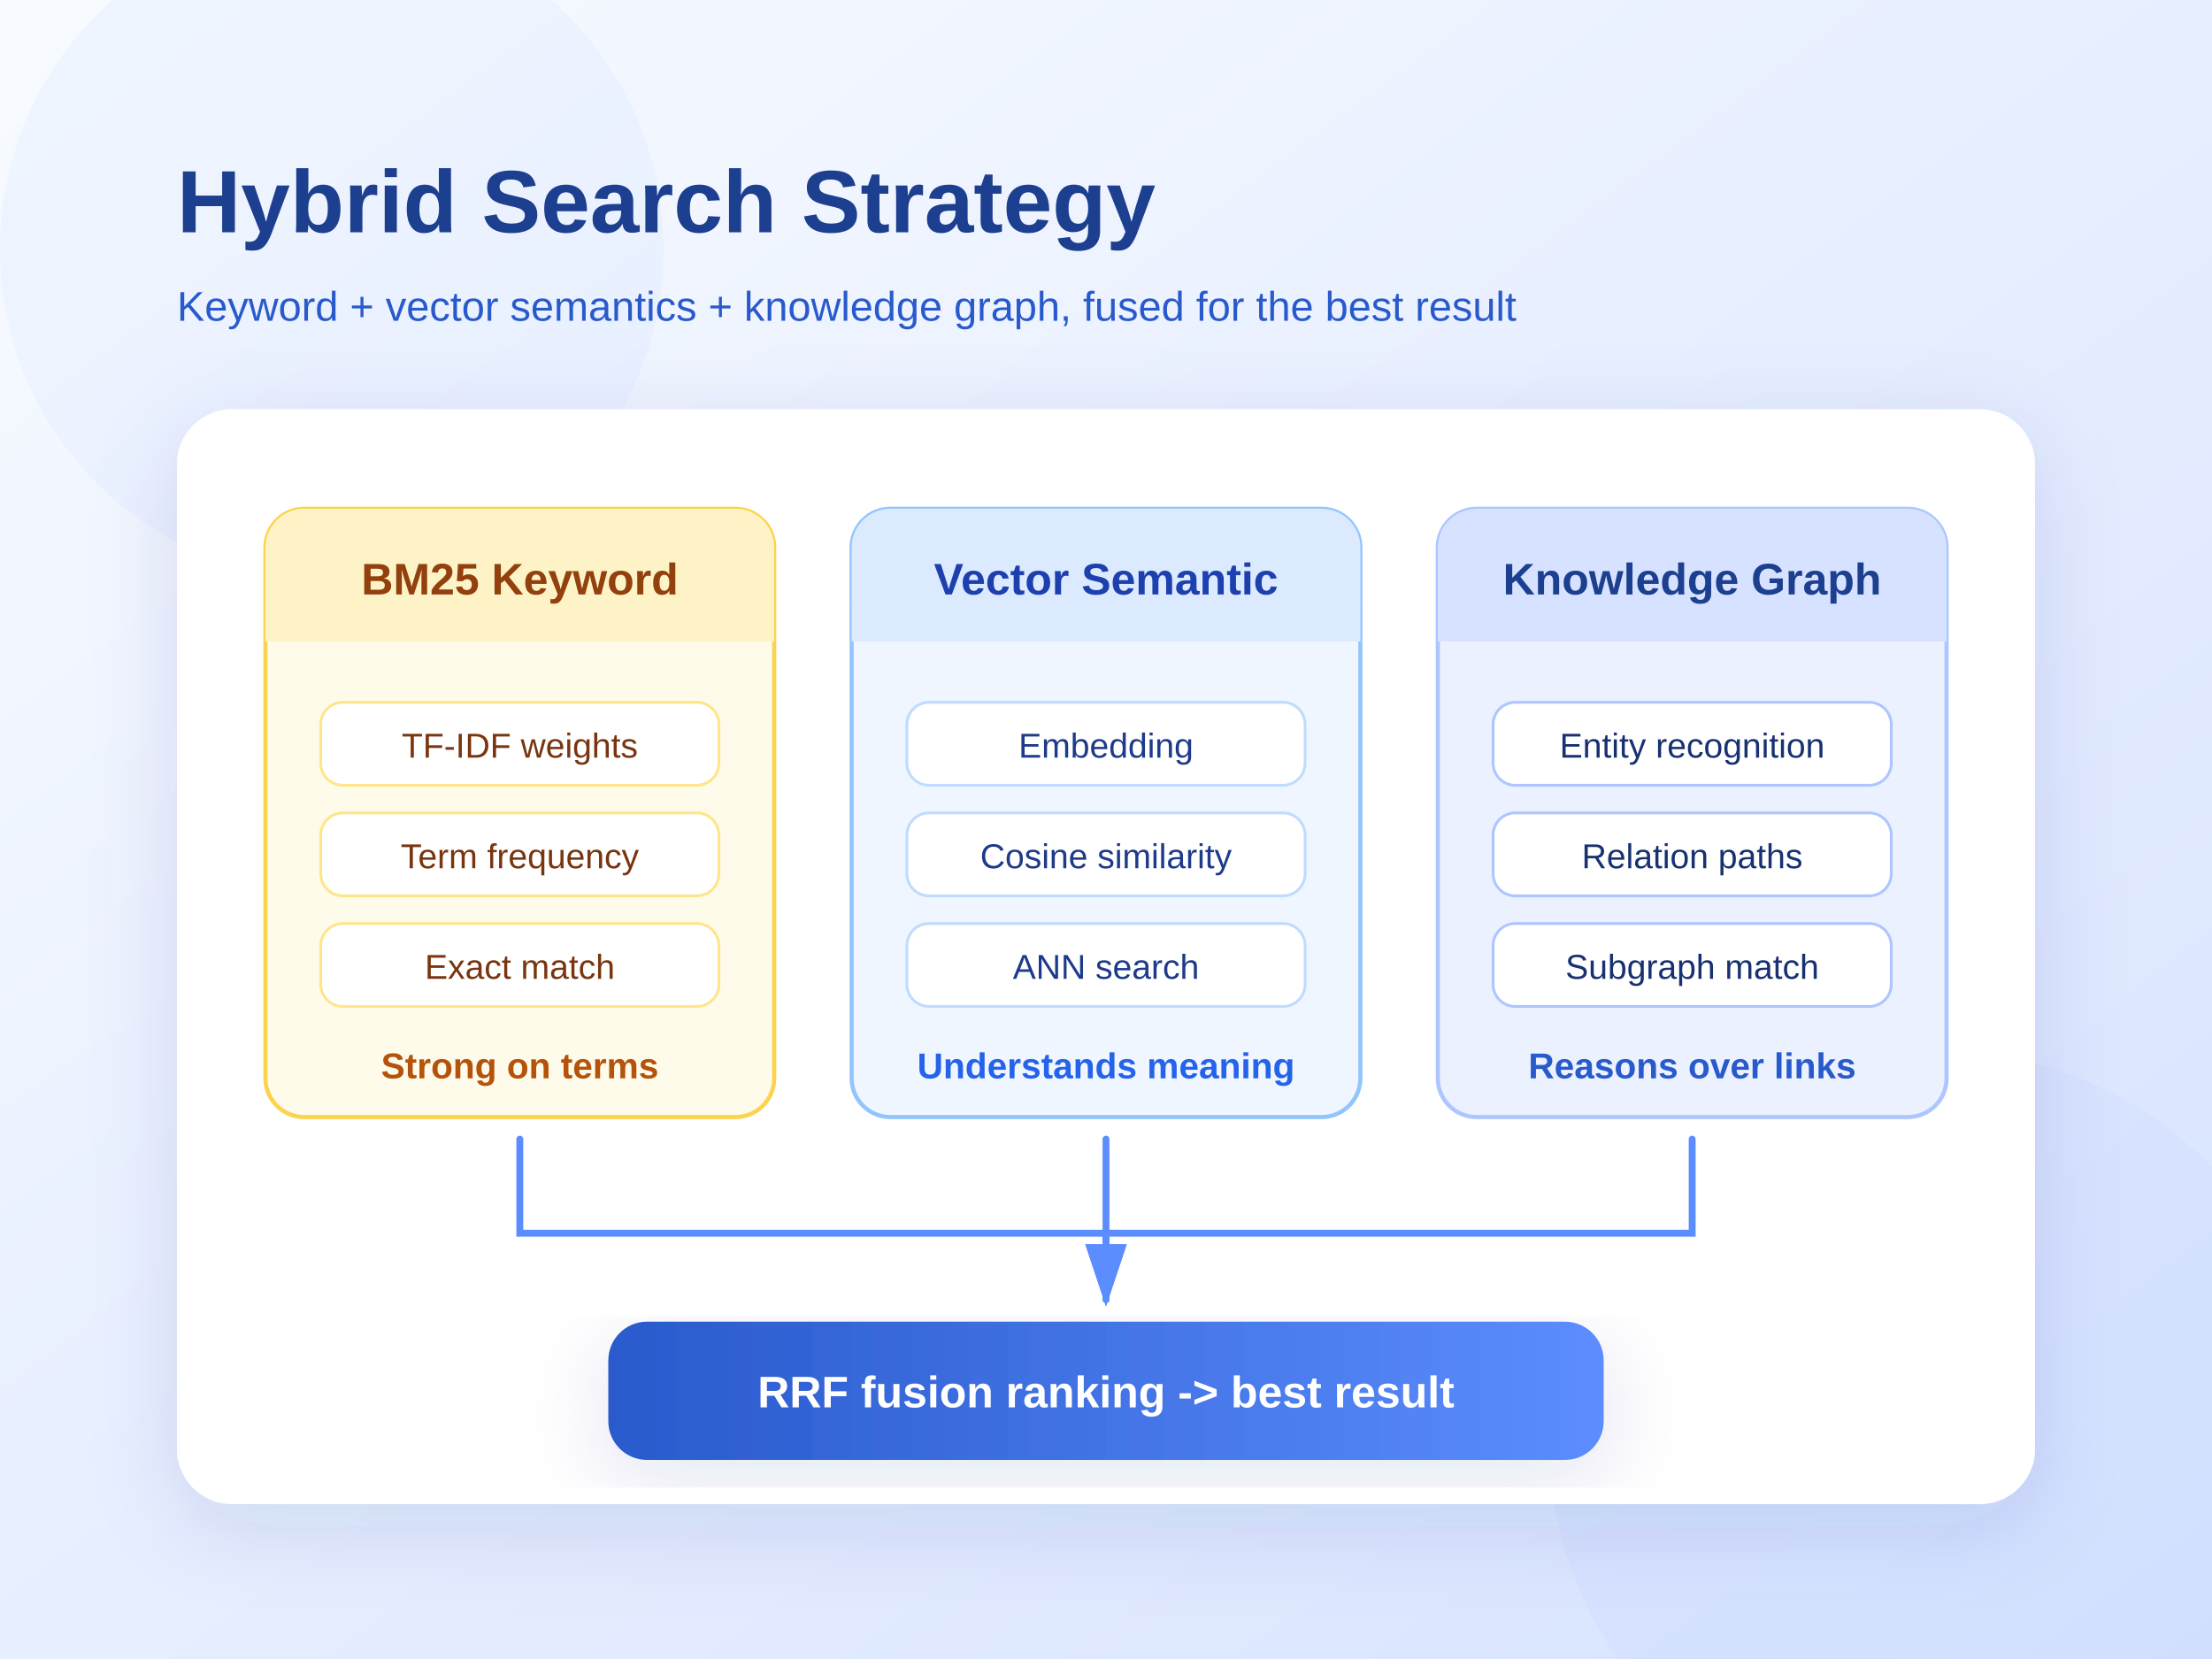
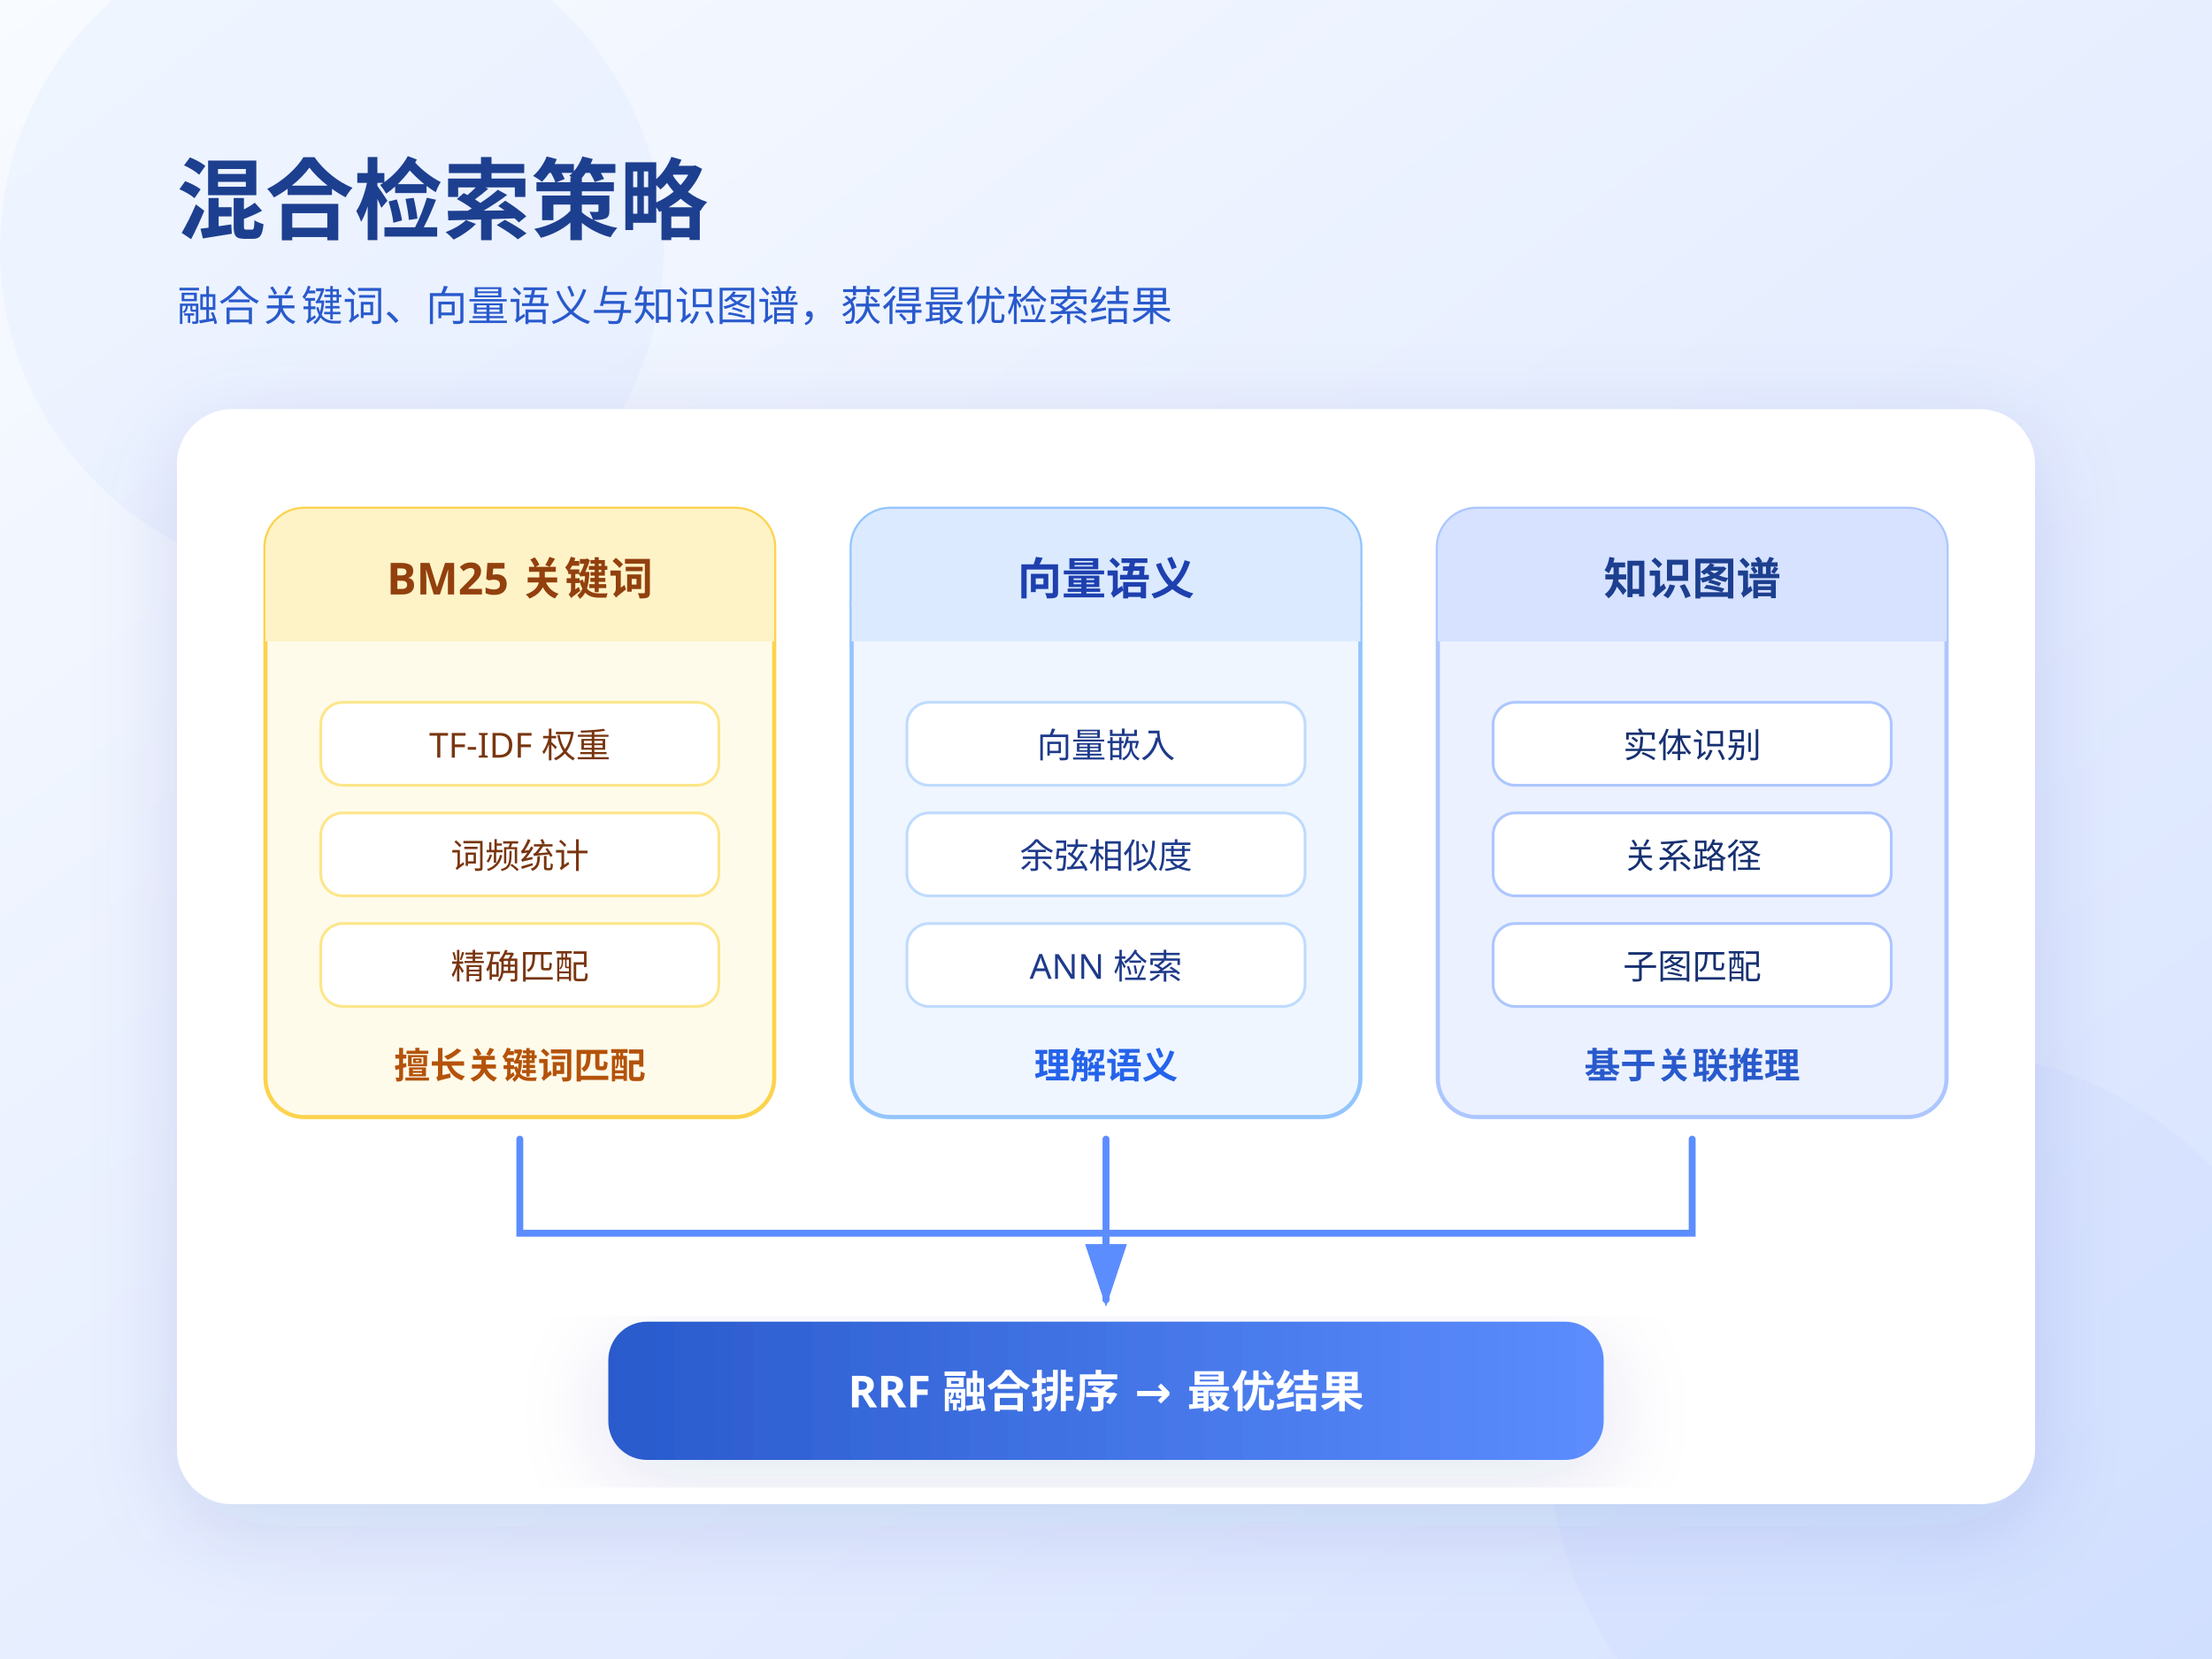
<svg xmlns="http://www.w3.org/2000/svg" viewBox="0 0 800 600">
  <defs>
    <linearGradient id="bg2" x1="0%" y1="0%" x2="100%" y2="100%">
      <stop offset="0%" stop-color="#F8FBFF" />
      <stop offset="100%" stop-color="#D6E2FF" />
    </linearGradient>
    <linearGradient id="brand2" x1="0%" y1="0%" x2="100%" y2="0%">
      <stop offset="0%" stop-color="#295ACC" />
      <stop offset="100%" stop-color="#5C8DFF" />
    </linearGradient>
    <filter id="soft2" x="-20%" y="-20%" width="140%" height="140%">
      <feDropShadow dx="0" dy="8" stdDeviation="16" flood-color="#1D3F8F" flood-opacity="0.12" />
    </filter>
  </defs>
  <rect width="800" height="600" fill="url(#bg2)" />
  <circle cx="120" cy="90" r="120" fill="#5C8DFF" opacity="0.05" />
  <circle cx="700" cy="520" r="140" fill="#85A9FF" opacity="0.06" />
-   <text x="64" y="84" font-family="Arial, sans-serif" font-size="32" font-weight="700" fill="#1D3F8F">Hybrid Search Strategy</text>
-   <text x="64" y="116" font-family="Arial, sans-serif" font-size="15" fill="#295ACC">Keyword + vector semantics + knowledge graph, fused for the best result</text>
+   <text x="64" y="84" font-family="PingFang SC, Microsoft YaHei, sans-serif" font-size="32" font-weight="700" fill="#1D3F8F">混合检索策略</text>
+   <text x="64" y="116" font-family="PingFang SC, Microsoft YaHei, sans-serif" font-size="15" fill="#295ACC">融合关键词、向量语义与知识图谱，获得最优检索结果</text>
  <g filter="url(#soft2)">
    <rect x="64" y="148" width="672" height="396" rx="20" fill="#FFFFFF" />
  </g>
  <g transform="translate(96, 184)">
    <rect width="184" height="220" rx="14" fill="#FFFBEB" stroke="#FCD34D" stroke-width="1.5" />
    <rect width="184" height="48" rx="14" fill="#FEF3C7" />
    <rect y="34" width="184" height="14" fill="#FEF3C7" />
-     <text x="92" y="31" font-family="Arial, sans-serif" font-size="16" font-weight="700" fill="#92400E" text-anchor="middle">BM25 Keyword</text>
-     <g font-family="Arial, sans-serif" font-size="12.5" fill="#78350F">
+     <text x="92" y="31" font-family="PingFang SC, Microsoft YaHei, sans-serif" font-size="16" font-weight="700" fill="#92400E" text-anchor="middle">BM25 关键词</text>
+     <g font-family="PingFang SC, Microsoft YaHei, sans-serif" font-size="12.5" fill="#78350F">
      <rect x="20" y="70" width="144" height="30" rx="8" fill="#FFFFFF" stroke="#FDE68A" />
-       <text x="92" y="90" text-anchor="middle">TF-IDF weights</text>
+       <text x="92" y="90" text-anchor="middle">TF-IDF 权重</text>
      <rect x="20" y="110" width="144" height="30" rx="8" fill="#FFFFFF" stroke="#FDE68A" />
-       <text x="92" y="130" text-anchor="middle">Term frequency</text>
+       <text x="92" y="130" text-anchor="middle">词频统计</text>
      <rect x="20" y="150" width="144" height="30" rx="8" fill="#FFFFFF" stroke="#FDE68A" />
-       <text x="92" y="170" text-anchor="middle">Exact match</text>
+       <text x="92" y="170" text-anchor="middle">精确匹配</text>
    </g>
-     <text x="92" y="206" font-family="Arial, sans-serif" font-size="13" font-weight="600" fill="#B45309" text-anchor="middle">Strong on terms</text>
+     <text x="92" y="206" font-family="PingFang SC, Microsoft YaHei, sans-serif" font-size="13" font-weight="600" fill="#B45309" text-anchor="middle">擅长关键词匹配</text>
  </g>
  <g transform="translate(308, 184)">
    <rect width="184" height="220" rx="14" fill="#EFF6FF" stroke="#93C5FD" stroke-width="1.5" />
    <rect width="184" height="48" rx="14" fill="#DBEAFE" />
    <rect y="34" width="184" height="14" fill="#DBEAFE" />
-     <text x="92" y="31" font-family="Arial, sans-serif" font-size="16" font-weight="700" fill="#1E40AF" text-anchor="middle">Vector Semantic</text>
-     <g font-family="Arial, sans-serif" font-size="12.5" fill="#1E3A8A">
+     <text x="92" y="31" font-family="PingFang SC, Microsoft YaHei, sans-serif" font-size="16" font-weight="700" fill="#1E40AF" text-anchor="middle">向量语义</text>
+     <g font-family="PingFang SC, Microsoft YaHei, sans-serif" font-size="12.5" fill="#1E3A8A">
      <rect x="20" y="70" width="144" height="30" rx="8" fill="#FFFFFF" stroke="#BFDBFE" />
-       <text x="92" y="90" text-anchor="middle">Embedding</text>
+       <text x="92" y="90" text-anchor="middle">向量嵌入</text>
      <rect x="20" y="110" width="144" height="30" rx="8" fill="#FFFFFF" stroke="#BFDBFE" />
-       <text x="92" y="130" text-anchor="middle">Cosine similarity</text>
+       <text x="92" y="130" text-anchor="middle">余弦相似度</text>
      <rect x="20" y="150" width="144" height="30" rx="8" fill="#FFFFFF" stroke="#BFDBFE" />
-       <text x="92" y="170" text-anchor="middle">ANN search</text>
+       <text x="92" y="170" text-anchor="middle">ANN 检索</text>
    </g>
-     <text x="92" y="206" font-family="Arial, sans-serif" font-size="13" font-weight="600" fill="#2563EB" text-anchor="middle">Understands meaning</text>
+     <text x="92" y="206" font-family="PingFang SC, Microsoft YaHei, sans-serif" font-size="13" font-weight="600" fill="#2563EB" text-anchor="middle">理解语义</text>
  </g>
  <g transform="translate(520, 184)">
    <rect width="184" height="220" rx="14" fill="#EBF1FF" stroke="#ADC6FF" stroke-width="1.5" />
    <rect width="184" height="48" rx="14" fill="#D6E2FF" />
    <rect y="34" width="184" height="14" fill="#D6E2FF" />
-     <text x="92" y="31" font-family="Arial, sans-serif" font-size="16" font-weight="700" fill="#1D3F8F" text-anchor="middle">Knowledge Graph</text>
-     <g font-family="Arial, sans-serif" font-size="12.5" fill="#173171">
+     <text x="92" y="31" font-family="PingFang SC, Microsoft YaHei, sans-serif" font-size="16" font-weight="700" fill="#1D3F8F" text-anchor="middle">知识图谱</text>
+     <g font-family="PingFang SC, Microsoft YaHei, sans-serif" font-size="12.5" fill="#173171">
      <rect x="20" y="70" width="144" height="30" rx="8" fill="#FFFFFF" stroke="#ADC6FF" />
-       <text x="92" y="90" text-anchor="middle">Entity recognition</text>
+       <text x="92" y="90" text-anchor="middle">实体识别</text>
      <rect x="20" y="110" width="144" height="30" rx="8" fill="#FFFFFF" stroke="#ADC6FF" />
-       <text x="92" y="130" text-anchor="middle">Relation paths</text>
+       <text x="92" y="130" text-anchor="middle">关系路径</text>
      <rect x="20" y="150" width="144" height="30" rx="8" fill="#FFFFFF" stroke="#ADC6FF" />
-       <text x="92" y="170" text-anchor="middle">Subgraph match</text>
+       <text x="92" y="170" text-anchor="middle">子图匹配</text>
    </g>
-     <text x="92" y="206" font-family="Arial, sans-serif" font-size="13" font-weight="600" fill="#295ACC" text-anchor="middle">Reasons over links</text>
+     <text x="92" y="206" font-family="PingFang SC, Microsoft YaHei, sans-serif" font-size="13" font-weight="600" fill="#295ACC" text-anchor="middle">基于关联推理</text>
  </g>
  <g stroke="#5C8DFF" stroke-width="2.5" fill="none" stroke-linecap="round">
    <path d="M188 412 V446 H400 V470" marker-end="url(#arr2)" />
    <path d="M400 412 V470" marker-end="url(#arr2)" />
    <path d="M612 412 V446 H400" />
  </g>
  <g transform="translate(220, 478)">
    <rect width="360" height="50" rx="14" fill="url(#brand2)" filter="url(#soft2)" />
-     <text x="180" y="31" font-family="Arial, sans-serif" font-size="16" font-weight="700" fill="#FFFFFF" text-anchor="middle">RRF fusion ranking -&gt; best result</text>
+     <text x="180" y="31" font-family="PingFang SC, Microsoft YaHei, sans-serif" font-size="16" font-weight="700" fill="#FFFFFF" text-anchor="middle">RRF 融合排序 → 最优结果</text>
  </g>
  <defs>
    <marker id="arr2" markerWidth="9" markerHeight="9" refX="8" refY="3" orient="auto">
      <polygon points="0 0, 9 3, 0 6" fill="#5C8DFF" />
    </marker>
  </defs>
</svg>
